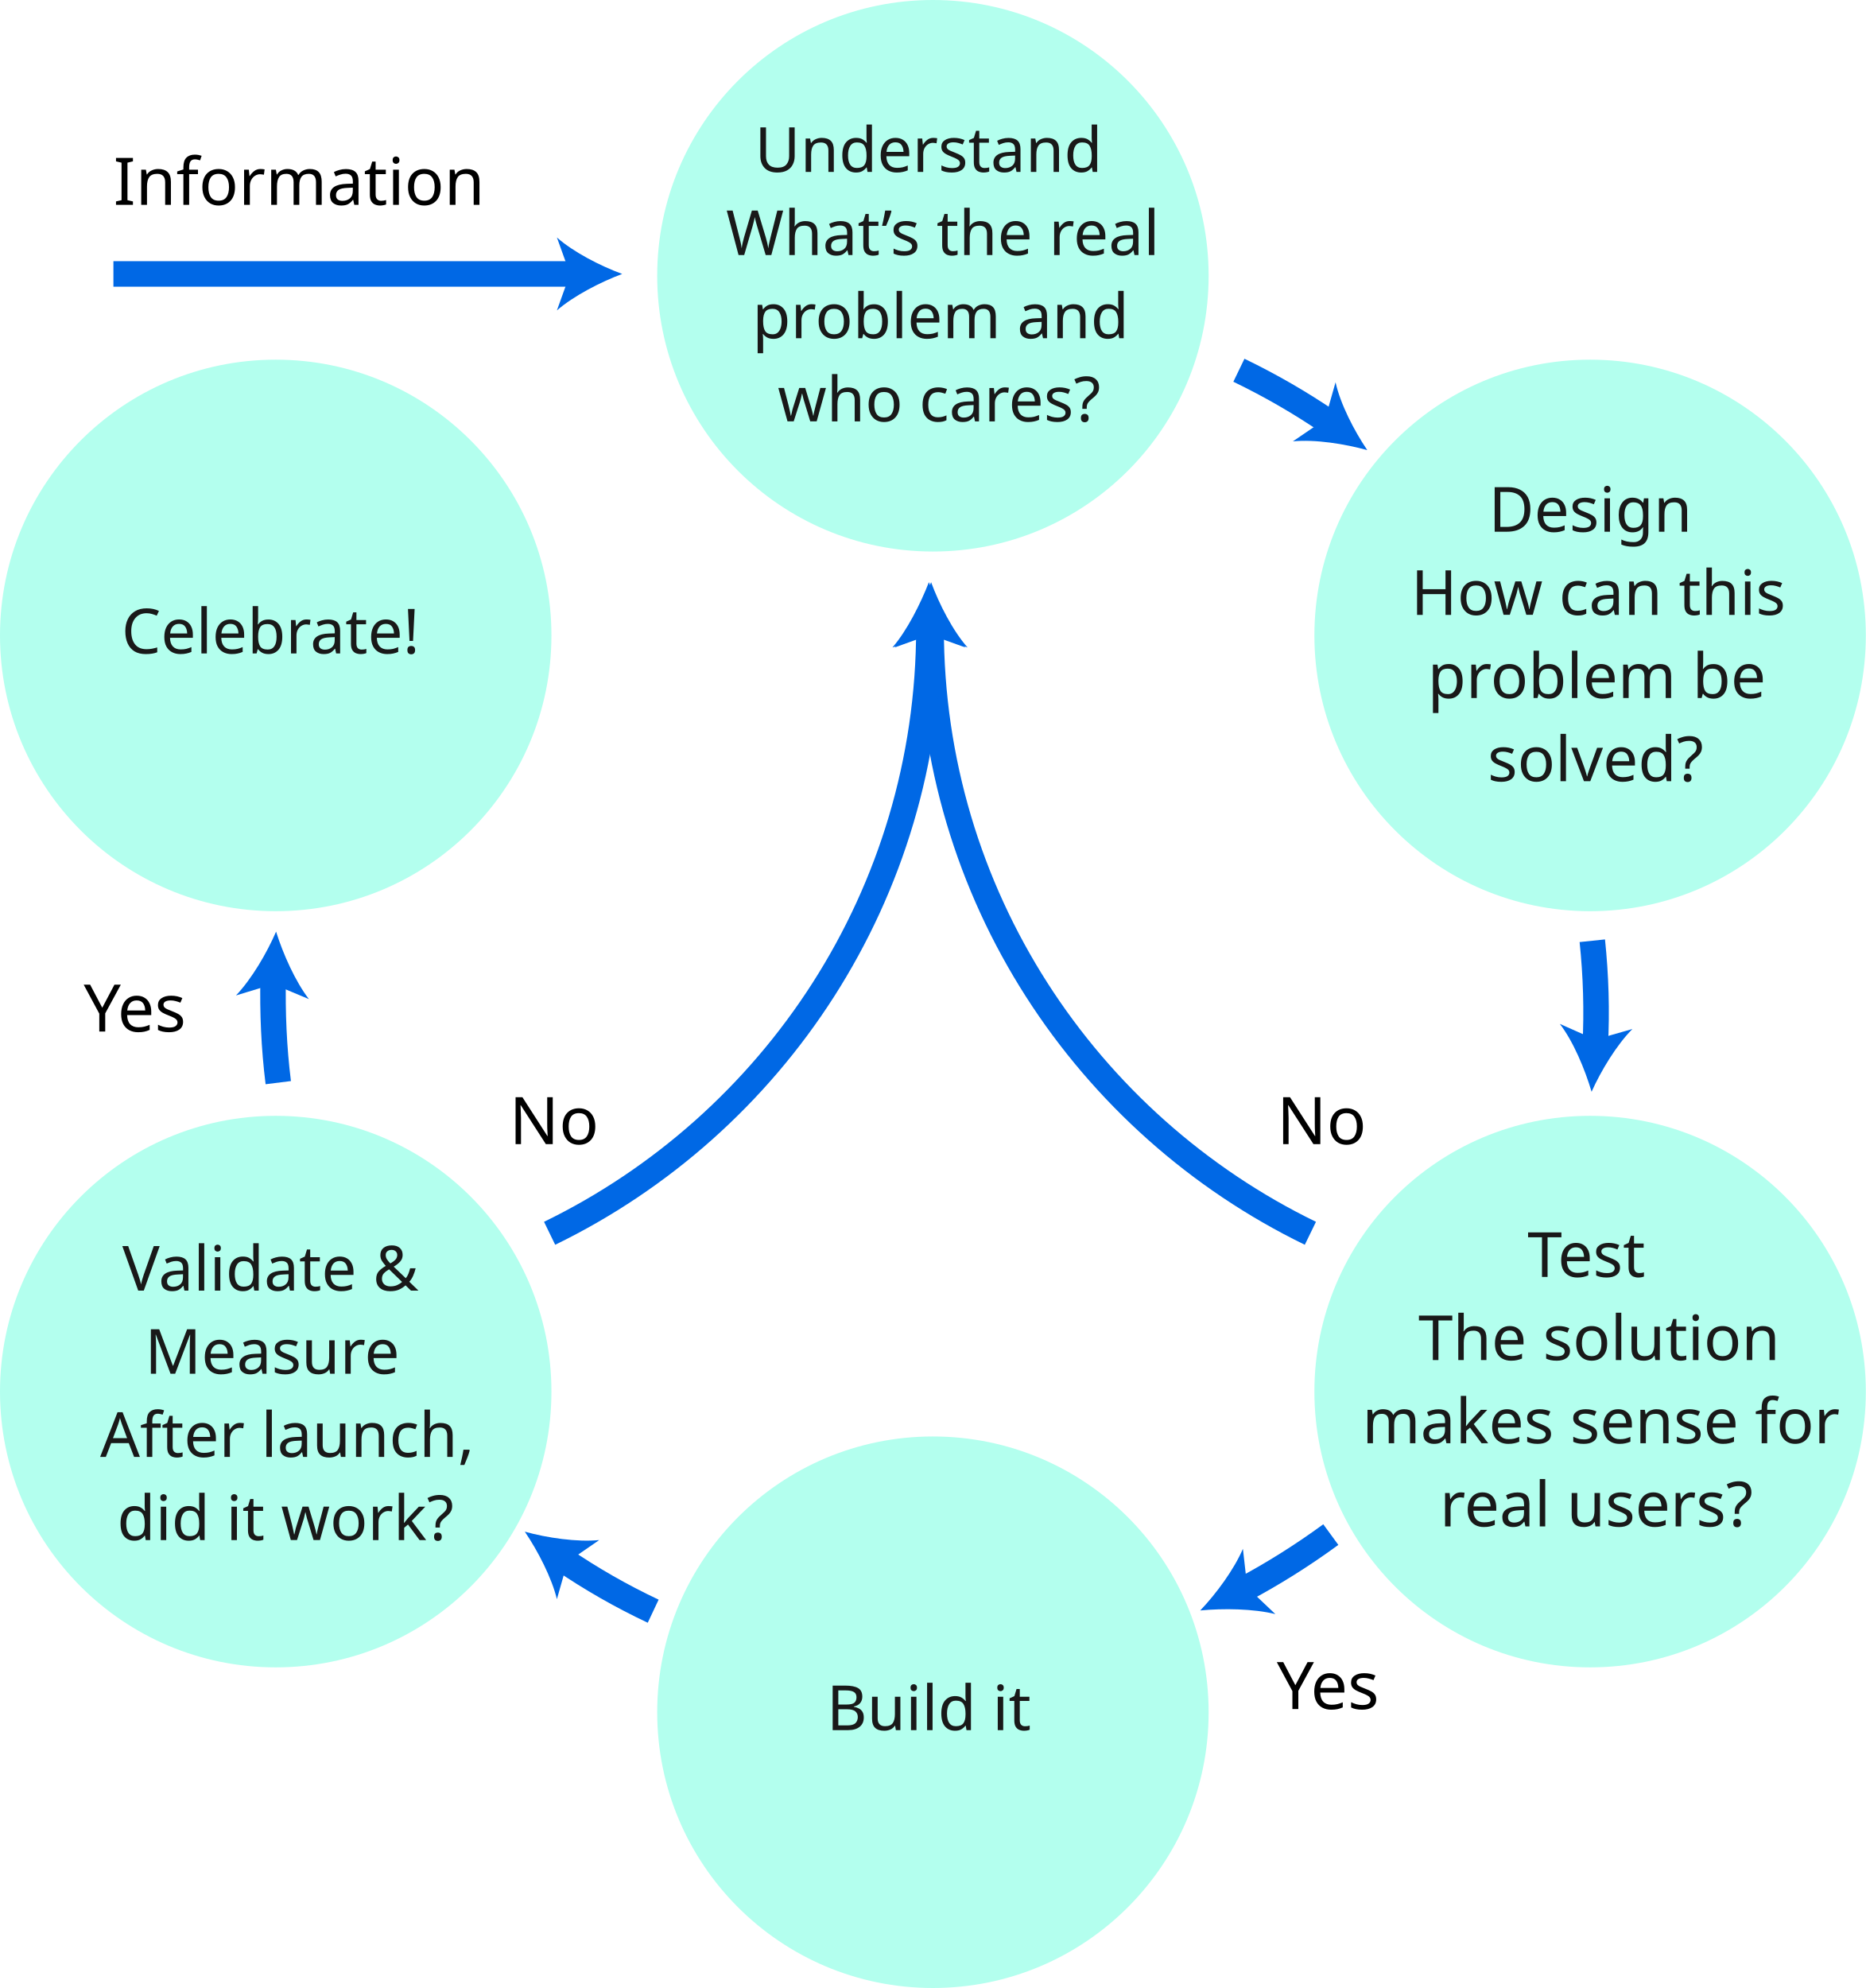
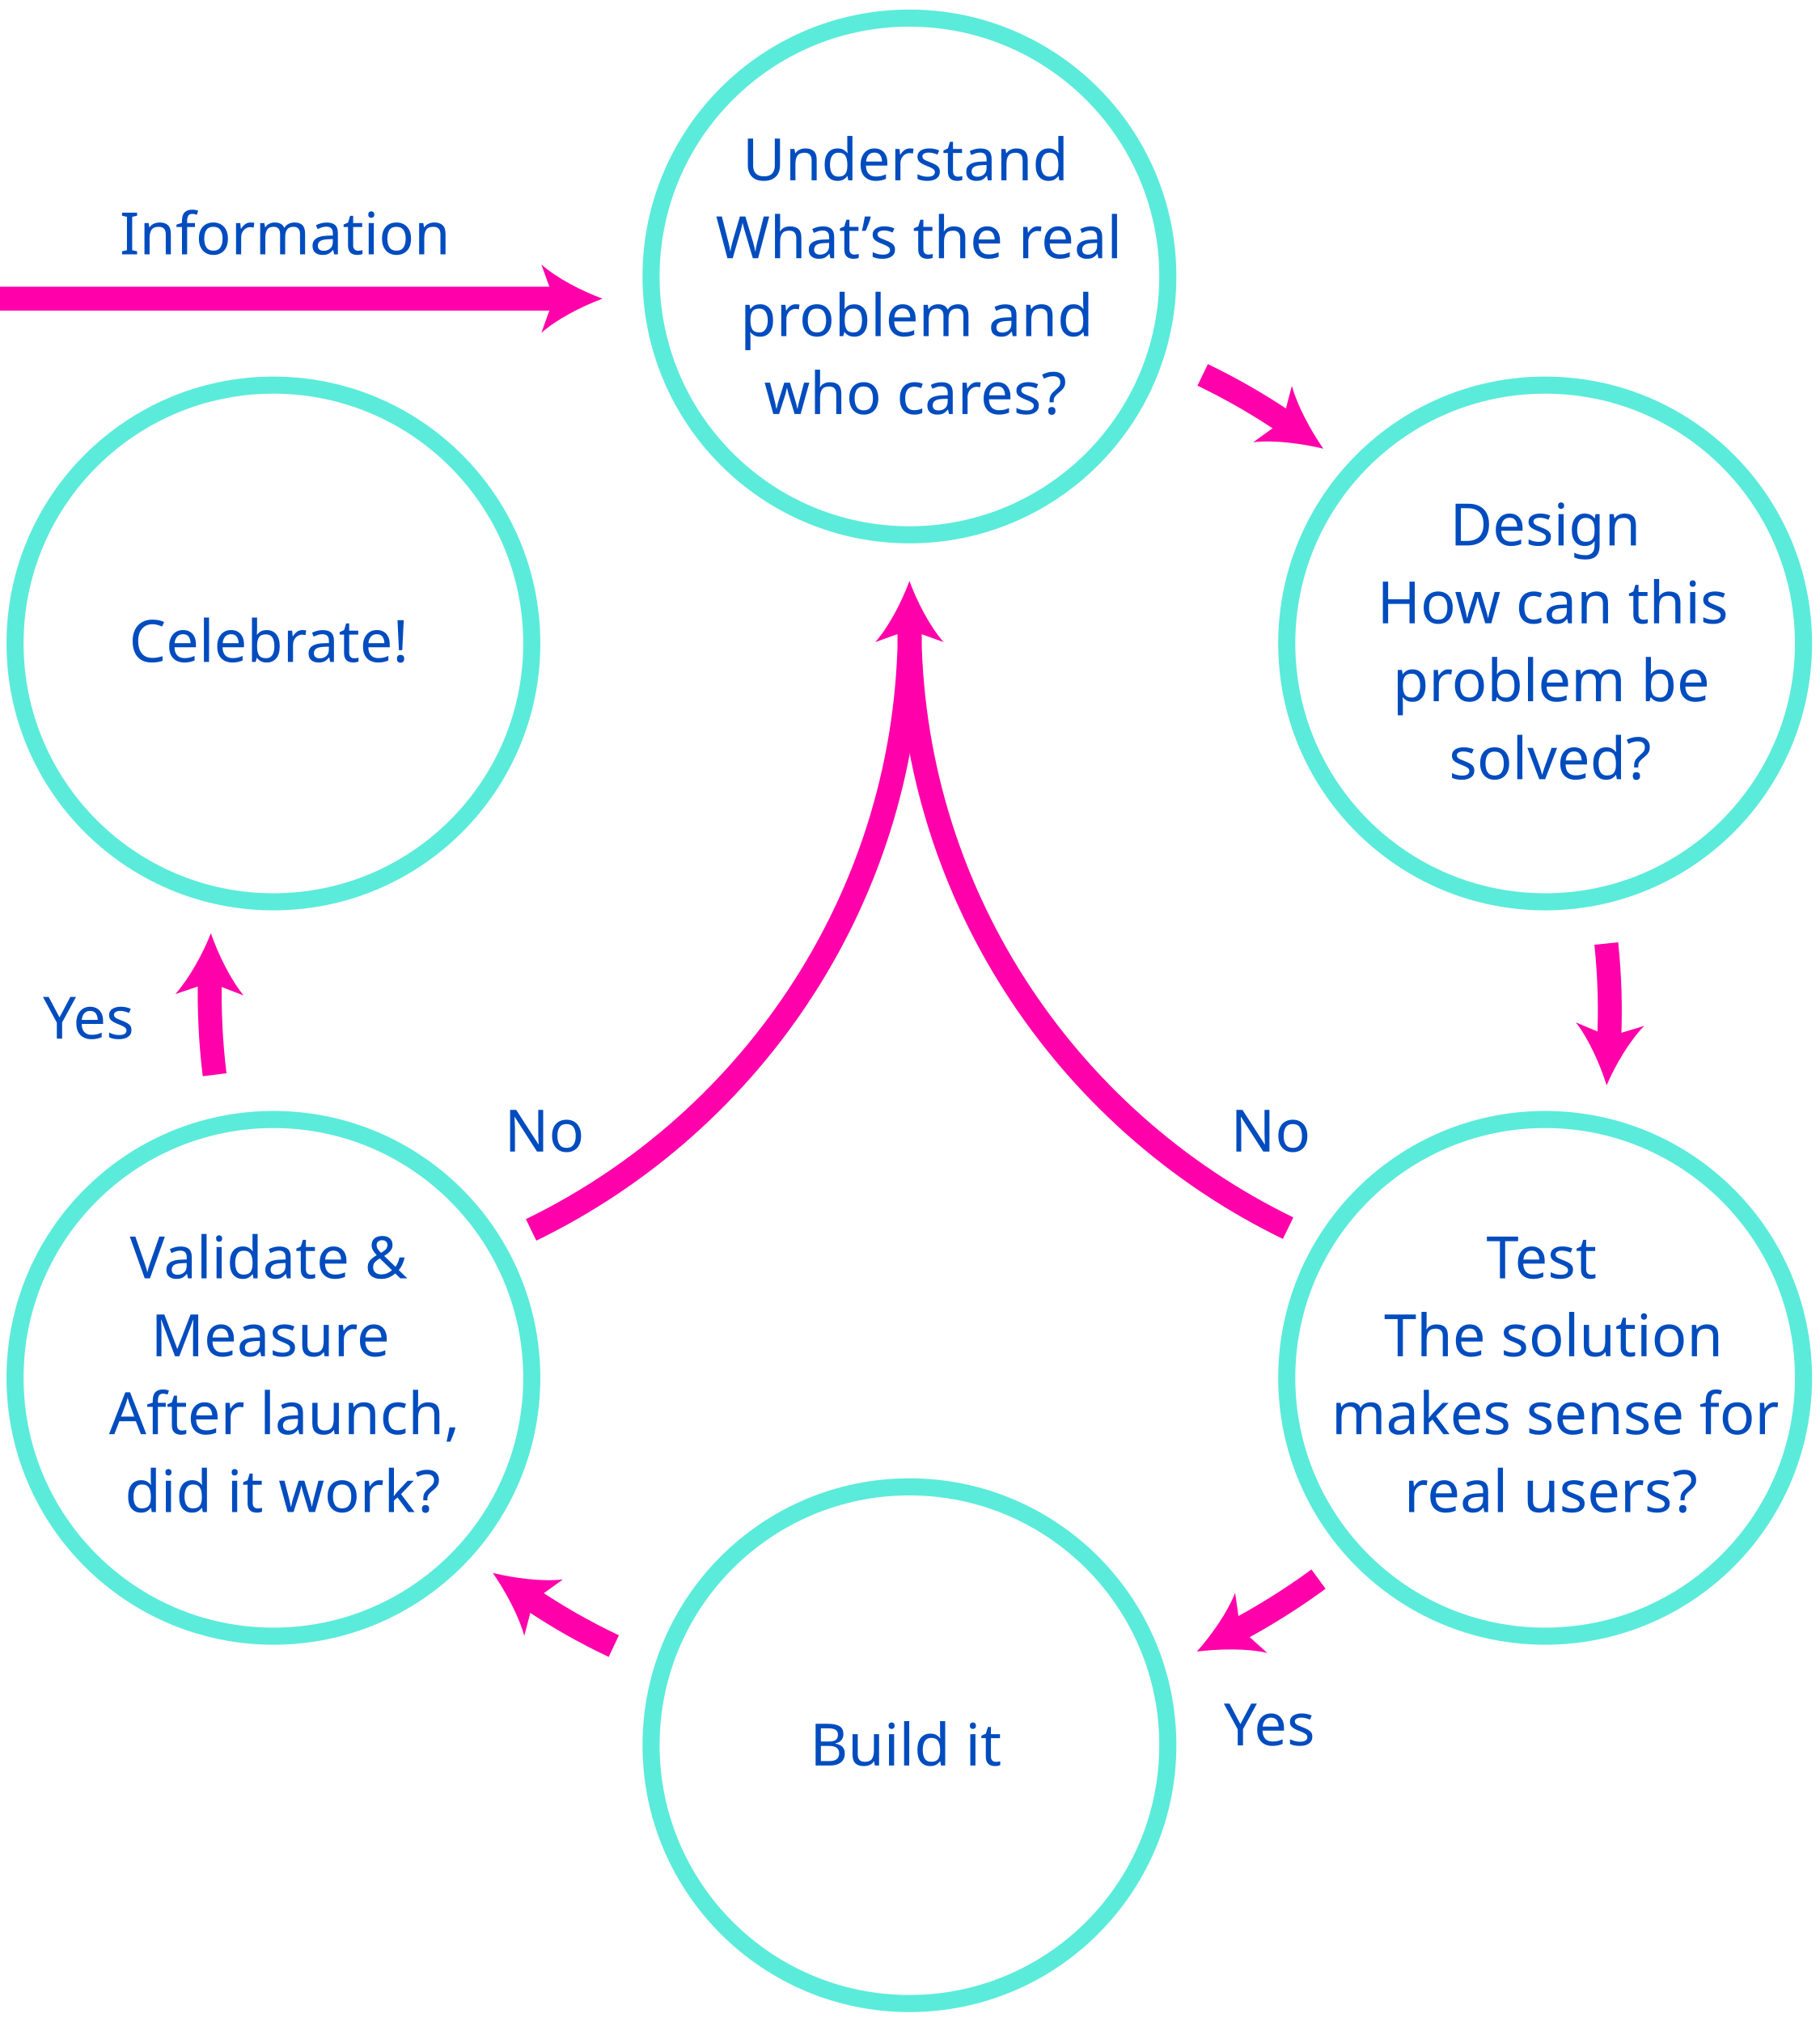
- <svg xmlns="http://www.w3.org/2000/svg" version="1.1" id="Layer_1" x="0px" y="0px" viewBox="0 0 511.6 545" style="enable-background:new 0 0 511.6 545;" xml:space="preserve">
+ <svg xmlns="http://www.w3.org/2000/svg" version="1.1" x="0px" y="0px" viewBox="0 0 532.3 591.7" style="enable-background:new 0 0 532.3 591.7;" xml:space="preserve">
  <style type="text/css">
- 	.st0{fill:none;stroke:#0068E5;stroke-width:7;stroke-miterlimit:10;}
- 	.st1{fill:#0068E5;}
- 	.st2{fill:#B3FFEE;}
- 	.st3{fill:none;}
- 	.st4{fill:#191919;}
- 	.st5{font-family:'OpenSans-Semibold';}
- 	.st6{font-size:17.1px;}
- 	.st7{font-family:'OpenSans-Light';}
- 	.st8{font-size:18px;}
+ 	.st0{fill:none;stroke:#FF00AA;stroke-width:7;stroke-miterlimit:10;}
+ 	.st1{fill:#FF00AA;}
+ 	.st2{fill:none;stroke:#5BEBDA;stroke-width:5;stroke-miterlimit:10;}
+ 	.st3{fill:#004CBF;}
+ 	.st4{font-family:'OpenSans-Semibold';}
+ 	.st5{font-size:17.1px;}
+ 	.st6{font-family:'OpenSans-Light';}
+ 	.st7{display:none;}
+ 	.st8{display:inline;fill:none;stroke:#F2EB49;stroke-miterlimit:10;}
</style>
-   <g>
+   <g id="Layer_1">
    <g>
-       <path class="st0" d="M339.7,101.5c8.7,4.2,17,9,24.9,14.4" />
      <g>
-         <path class="st1" d="M374.9,123.4c-6.1-1.7-14.3-3-20.4-2.4l8.8-6l2.9-10.2C367.5,110.7,371.3,118.1,374.9,123.4z" />
+         <g>
+           <path class="st0" d="M351.9,109.7c8.7,4.2,17,9,24.9,14.4" />
+           <g>
+             <path class="st1" d="M387.2,131.3c-6.2-1.5-14.4-2.6-20.5-1.9l8.6-6.2l2.7-10.3C379.6,118.8,383.6,126.1,387.2,131.3z" />
+           </g>
+         </g>
+       </g>
+     </g>
+     <g>
+       <g>
+         <g>
+           <path class="st0" d="M470,276.1c1,9.6,1.3,19.2,0.8,28.8" />
+           <g>
+             <path class="st1" d="M470.1,317.6c-1.9-6.1-5.3-13.7-9-18.4l9.8,4.1l10.2-3.1C476.8,304.6,472.6,311.7,470.1,317.6z" />
+           </g>
+         </g>
+       </g>
+     </g>
+     <g>
+       <g>
+         <g>
+           <path class="st0" d="M385.8,462.1c-7.8,5.7-15.9,10.8-24.4,15.3" />
+           <g>
+             <path class="st1" d="M350.2,483.3c4.2-4.7,9-11.5,11.2-17.2l1.5,10.5l7.9,7.1C364.8,482.3,356.5,482.5,350.2,483.3z" />
+           </g>
+         </g>
+       </g>
+     </g>
+     <g>
+       <g>
+         <g>
+           <path class="st0" d="M179.6,481.7c-8.7-4.1-17.1-8.9-25-14.3" />
+           <g>
+             <path class="st1" d="M144.2,460.3c6.2,1.5,14.4,2.6,20.5,1.9l-8.6,6.2l-2.7,10.3C151.8,472.8,147.8,465.5,144.2,460.3z" />
+           </g>
+         </g>
+       </g>
+     </g>
+     <g>
+       <g>
+         <g>
+           <path class="st0" d="M62.8,314.5c-1.2-9.6-1.6-19.2-1.4-28.8" />
+           <g>
+             <path class="st1" d="M61.7,273.1c2.1,6,5.7,13.5,9.6,18.2l-9.9-3.8l-10.1,3.4C55.4,286.3,59.4,279,61.7,273.1z" />
+           </g>
+         </g>
+       </g>
+     </g>
+     <g>
+       <circle class="st2" cx="266.1" cy="80.9" r="75.6" />
+       <g>
+         <text transform="matrix(1 0 0 1 217.2884 52.7597)" class="st3 st4 st5">Understand </text>
+         <text transform="matrix(1 0 0 1 209.4031 75.5595)" class="st3 st6 st5">What’s the real </text>
+         <text transform="matrix(1 0 0 1 216.6233 98.3593)" class="st3 st6 st5">problem and </text>
+         <text transform="matrix(1 0 0 1 223.5584 121.1596)" class="st3 st6 st5">who cares?</text>
+       </g>
+     </g>
+     <g>
+       <circle class="st2" cx="452.1" cy="188.3" r="75.6" />
+       <g>
+         <text transform="matrix(1 0 0 1 424.2478 159.6091)" class="st3 st4 st5">Design</text>
+         <text transform="matrix(1 0 0 1 402.9675 182.4093)" class="st3 st6 st5">How can this </text>
+         <text transform="matrix(1 0 0 1 407.528 205.2092)" class="st3 st6 st5">problem be </text>
+         <text transform="matrix(1 0 0 1 423.9626 228.0094)" class="st3 st6 st5">solved?</text>
+       </g>
+     </g>
+     <g>
+       <circle class="st2" cx="452.1" cy="403.2" r="75.6" />
+       <g>
+         <text transform="matrix(1 0 0 1 434.8894 374.0765)" class="st3 st4 st5">Test</text>
+         <text transform="matrix(1 0 0 1 404.9646 396.8763)" class="st3 st6 st5">The solution </text>
+         <text transform="matrix(1 0 0 1 389.5739 419.6761)" class="st3 st6 st5">makes sense for </text>
+         <text transform="matrix(1 0 0 1 410.8542 442.476)" class="st3 st6 st5">real users?</text>
+       </g>
+     </g>
+     <g>
+       <text transform="matrix(1 0 0 1 360.1075 336.9911)" class="st3 st6 st5">No</text>
+     </g>
+     <g>
+       <text transform="matrix(1 0 0 1 147.6022 336.9911)" class="st3 st6 st5">No</text>
+     </g>
+     <g>
+       <text transform="matrix(1 0 0 1 358.0952 510.7335)" class="st3 st6 st5">Yes</text>
+     </g>
+     <g>
+       <text transform="matrix(1 0 0 1 12.5695 303.9337)" class="st3 st6 st5">Yes</text>
+     </g>
+     <g>
+       <text transform="matrix(1 0 0 1 35.0205 74.4334)" class="st3 st6 st5">Information</text>
+     </g>
+     <g>
+       <circle class="st2" cx="80" cy="403.2" r="75.6" />
+       <g>
+         <text transform="matrix(1 0 0 1 37.9842 374.0766)" class="st3 st4 st5">Validate &amp; </text>
+         <text transform="matrix(1 0 0 1 44.159 396.8764)" class="st3 st4 st5">Measure </text>
+         <text transform="matrix(1 0 0 1 31.9042 419.6762)" class="st3 st6 st5">After launch, </text>
+         <text transform="matrix(1 0 0 1 36.5595 442.476)" class="st3 st6 st5">did it work?</text>
+       </g>
+     </g>
+     <g>
+       <circle class="st2" cx="266.1" cy="510.7" r="75.6" />
+       <text transform="matrix(1 0 0 1 236.99 516.637)" class="st3 st4 st5">Build it</text>
+     </g>
+     <g>
+       <circle class="st2" cx="80" cy="188.3" r="75.6" />
+       <text transform="matrix(1 0 0 1 37.7605 193.6966)" class="st3 st4 st5">Celebrate!</text>
+     </g>
+     <g>
+       <g>
+         <path class="st0" d="M376.9,359.4c-65.5-31.8-110.8-99-110.8-176.7" />
+         <g>
+           <path class="st1" d="M266.1,170c2.2,6,6,13.4,10,17.9l-10-3.6l-10,3.6C260.1,183.4,263.9,176,266.1,170z" />
+         </g>
+       </g>
+     </g>
+     <path class="st0" d="M155.4,359.9c65.5-31.8,110.8-99,110.8-176.7" />
+     <g>
+       <g>
+         <line class="st0" x1="163.6" y1="87.4" x2="0" y2="87.4" />
+         <g>
+           <path class="st1" d="M176.3,87.4c-6-2.2-13.4-6-17.9-10l3.6,10l-3.6,10C162.9,93.4,170.3,89.6,176.3,87.4z" />
+         </g>
      </g>
    </g>
  </g>
-   <g>
-     <g>
-       <path class="st0" d="M436.6,257.9c1,9.6,1.3,19.2,0.8,28.8" />
-       <g>
-         <path class="st1" d="M436.4,299.3c-1.8-6.1-5-13.8-8.7-18.6l9.7,4.3l10.2-2.9C443.3,286.4,439,293.5,436.4,299.3z" />
-       </g>
-     </g>
+   <g id="Layer_3" class="st7">
+     <circle class="st8" cx="266.1" cy="295.8" r="214.9" />
+     <rect x="448.9" y="270.8" class="st8" width="55.8" height="50.1" />
  </g>
-   <g>
-     <g>
-       <path class="st0" d="M364.9,420.7c-7.8,5.7-15.9,10.8-24.4,15.3" />
-       <g>
-         <path class="st1" d="M329.1,441.5c4.4-4.6,9.3-11.3,11.7-16.9l1.2,10.6l7.7,7.3C343.7,441,335.4,440.9,329.1,441.5z" />
-       </g>
-     </g>
-   </g>
-   <g>
-     <g>
-       <path class="st0" d="M179.1,441.7c-8.7-4.1-17.1-8.9-25-14.3" />
-       <g>
-         <path class="st1" d="M143.9,419.9c6.1,1.7,14.4,2.9,20.4,2.3l-8.7,6l-2.9,10.2C151.3,432.6,147.5,425.2,143.9,419.9z" />
-       </g>
-     </g>
-   </g>
-   <g>
-     <g>
-       <path class="st0" d="M76.3,296.8c-1.2-9.6-1.6-19.2-1.4-28.8" />
-       <g>
-         <path class="st1" d="M75.7,255.4c1.9,6.1,5.3,13.7,9,18.5l-9.8-4.1l-10.2,3.1C69,268.4,73.2,261.2,75.7,255.4z" />
-       </g>
-     </g>
-   </g>
-   <circle class="st2" cx="255.8" cy="75.6" r="75.6" />
-   <circle class="st2" cx="436" cy="174.2" r="75.6" />
-   <circle class="st2" cx="436" cy="381.5" r="75.6" />
-   <g>
-     <rect x="185" y="30.2" class="st3" width="141.5" height="109.4" />
-     <text transform="matrix(1 0 0 1 206.9551 47.1255)" class="st4 st5 st6">Understand </text>
-     <text transform="matrix(1 0 0 1 199.0698 69.9253)" class="st4 st7 st6">What’s the real </text>
-     <text transform="matrix(1 0 0 1 206.29 92.7251)" class="st4 st7 st6">problem and </text>
-     <text transform="matrix(1 0 0 1 213.2251 115.5254)" class="st4 st7 st6">who cares?</text>
-   </g>
-   <g>
-     <rect x="373.9" y="128.8" class="st3" width="124.3" height="98.8" />
-     <text transform="matrix(1 0 0 1 408.1768 145.7651)" class="st4 st5 st6">Design</text>
-     <text transform="matrix(1 0 0 1 386.8965 168.5654)" class="st4 st7 st6">How can this </text>
-     <text transform="matrix(1 0 0 1 391.457 191.3652)" class="st4 st7 st6">problem be </text>
-     <text transform="matrix(1 0 0 1 407.8916 214.1655)" class="st4 st7 st6">solved?</text>
-   </g>
-   <g>
-     <rect x="367.1" y="333.1" class="st3" width="137.9" height="104.3" />
-     <text transform="matrix(1 0 0 1 418.8184 350.0576)" class="st4 st5 st6">Test</text>
-     <text transform="matrix(1 0 0 1 388.8936 372.8574)" class="st4 st7 st6">The solution </text>
-     <text transform="matrix(1 0 0 1 373.5029 395.6572)" class="st4 st7 st6">makes sense for </text>
-     <text transform="matrix(1 0 0 1 394.7832 418.457)" class="st4 st7 st6">real users?</text>
-   </g>
-   <g>
-     <text transform="matrix(1 0 0 1 350.0879 313.6577)" class="st7 st8">No</text>
-   </g>
-   <g>
-     <text transform="matrix(1 0 0 1 139.6205 313.6577)" class="st7 st8">No</text>
-   </g>
-   <g>
-     <text transform="matrix(1 0 0 1 350.0879 468.5207)" class="st7 st8">Yes</text>
-   </g>
-   <g>
-     <text transform="matrix(1 0 0 1 22.9455 282.7943)" class="st7 st8">Yes</text>
-   </g>
-   <g>
-     <text transform="matrix(1 0 0 1 31.0904 56.1581)" class="st7 st8">Information</text>
-   </g>
-   <circle class="st2" cx="75.6" cy="174.2" r="75.6" />
-   <circle class="st2" cx="75.6" cy="381.5" r="75.6" />
-   <circle class="st2" cx="255.8" cy="469.4" r="75.6" />
-   <g>
-     <rect x="13.5" y="336.8" class="st3" width="124.3" height="98.8" />
-     <text transform="matrix(1 0 0 1 33.5386 353.8076)" class="st4 st5 st6">Validate &amp; </text>
-     <text transform="matrix(1 0 0 1 39.7134 376.6074)" class="st4 st5 st6">Measure </text>
-     <text transform="matrix(1 0 0 1 27.4585 399.4072)" class="st4 st7 st6">After launch, </text>
-     <text transform="matrix(1 0 0 1 32.1138 422.207)" class="st4 st7 st6">did it work?</text>
-   </g>
-   <g>
-     <text transform="matrix(1 0 0 1 226.6567 474.3037)" class="st4 st5 st6">Build it</text>
-   </g>
-   <g>
-     <text transform="matrix(1 0 0 1 33.3149 179.144)" class="st4 st5 st6">Celebrate!</text>
-   </g>
-   <g>
-     <g>
-       <path class="st0" d="M359.3,338.1c-61.5-29.9-104-92.9-104-165.9" />
-       <g>
-         <path class="st1" d="M255.3,159.6c2.2,6,6,13.4,10,17.9l-10-3.6l-10,3.6C249.3,172.9,253.1,165.5,255.3,159.6z" />
-       </g>
-     </g>
-   </g>
-   <g>
-     <g>
-       <path class="st0" d="M150.7,338.1c61.5-29.9,104-92.9,104-165.9" />
-       <g>
-         <path class="st1" d="M254.7,159.6c2.2,6,6,13.4,10,17.9l-10-3.6l-10,3.6C248.7,172.9,252.4,165.5,254.7,159.6z" />
-       </g>
-     </g>
-   </g>
-   <g>
-     <g>
-       <line class="st0" x1="158" y1="75.1" x2="31.1" y2="75.1" />
-       <g>
-         <path class="st1" d="M170.6,75.1c-6-2.2-13.4-6-17.9-10l3.6,10l-3.6,10C157.3,81.1,164.7,77.3,170.6,75.1z" />
-       </g>
-     </g>
+   <g id="Layer_2" class="st7">
+     <circle class="st8" cx="266.1" cy="295.8" r="214.9" />
+     <circle class="st8" cx="266.1" cy="295.8" r="194.1" />
+     <line class="st8" x1="266.1" y1="530" x2="266.1" y2="61.7" />
+     <line class="st8" x1="456.5" y1="185.9" x2="75.7" y2="405.8" />
+     <line class="st8" x1="75.7" y1="185.9" x2="456.5" y2="405.8" />
  </g>
</svg>
